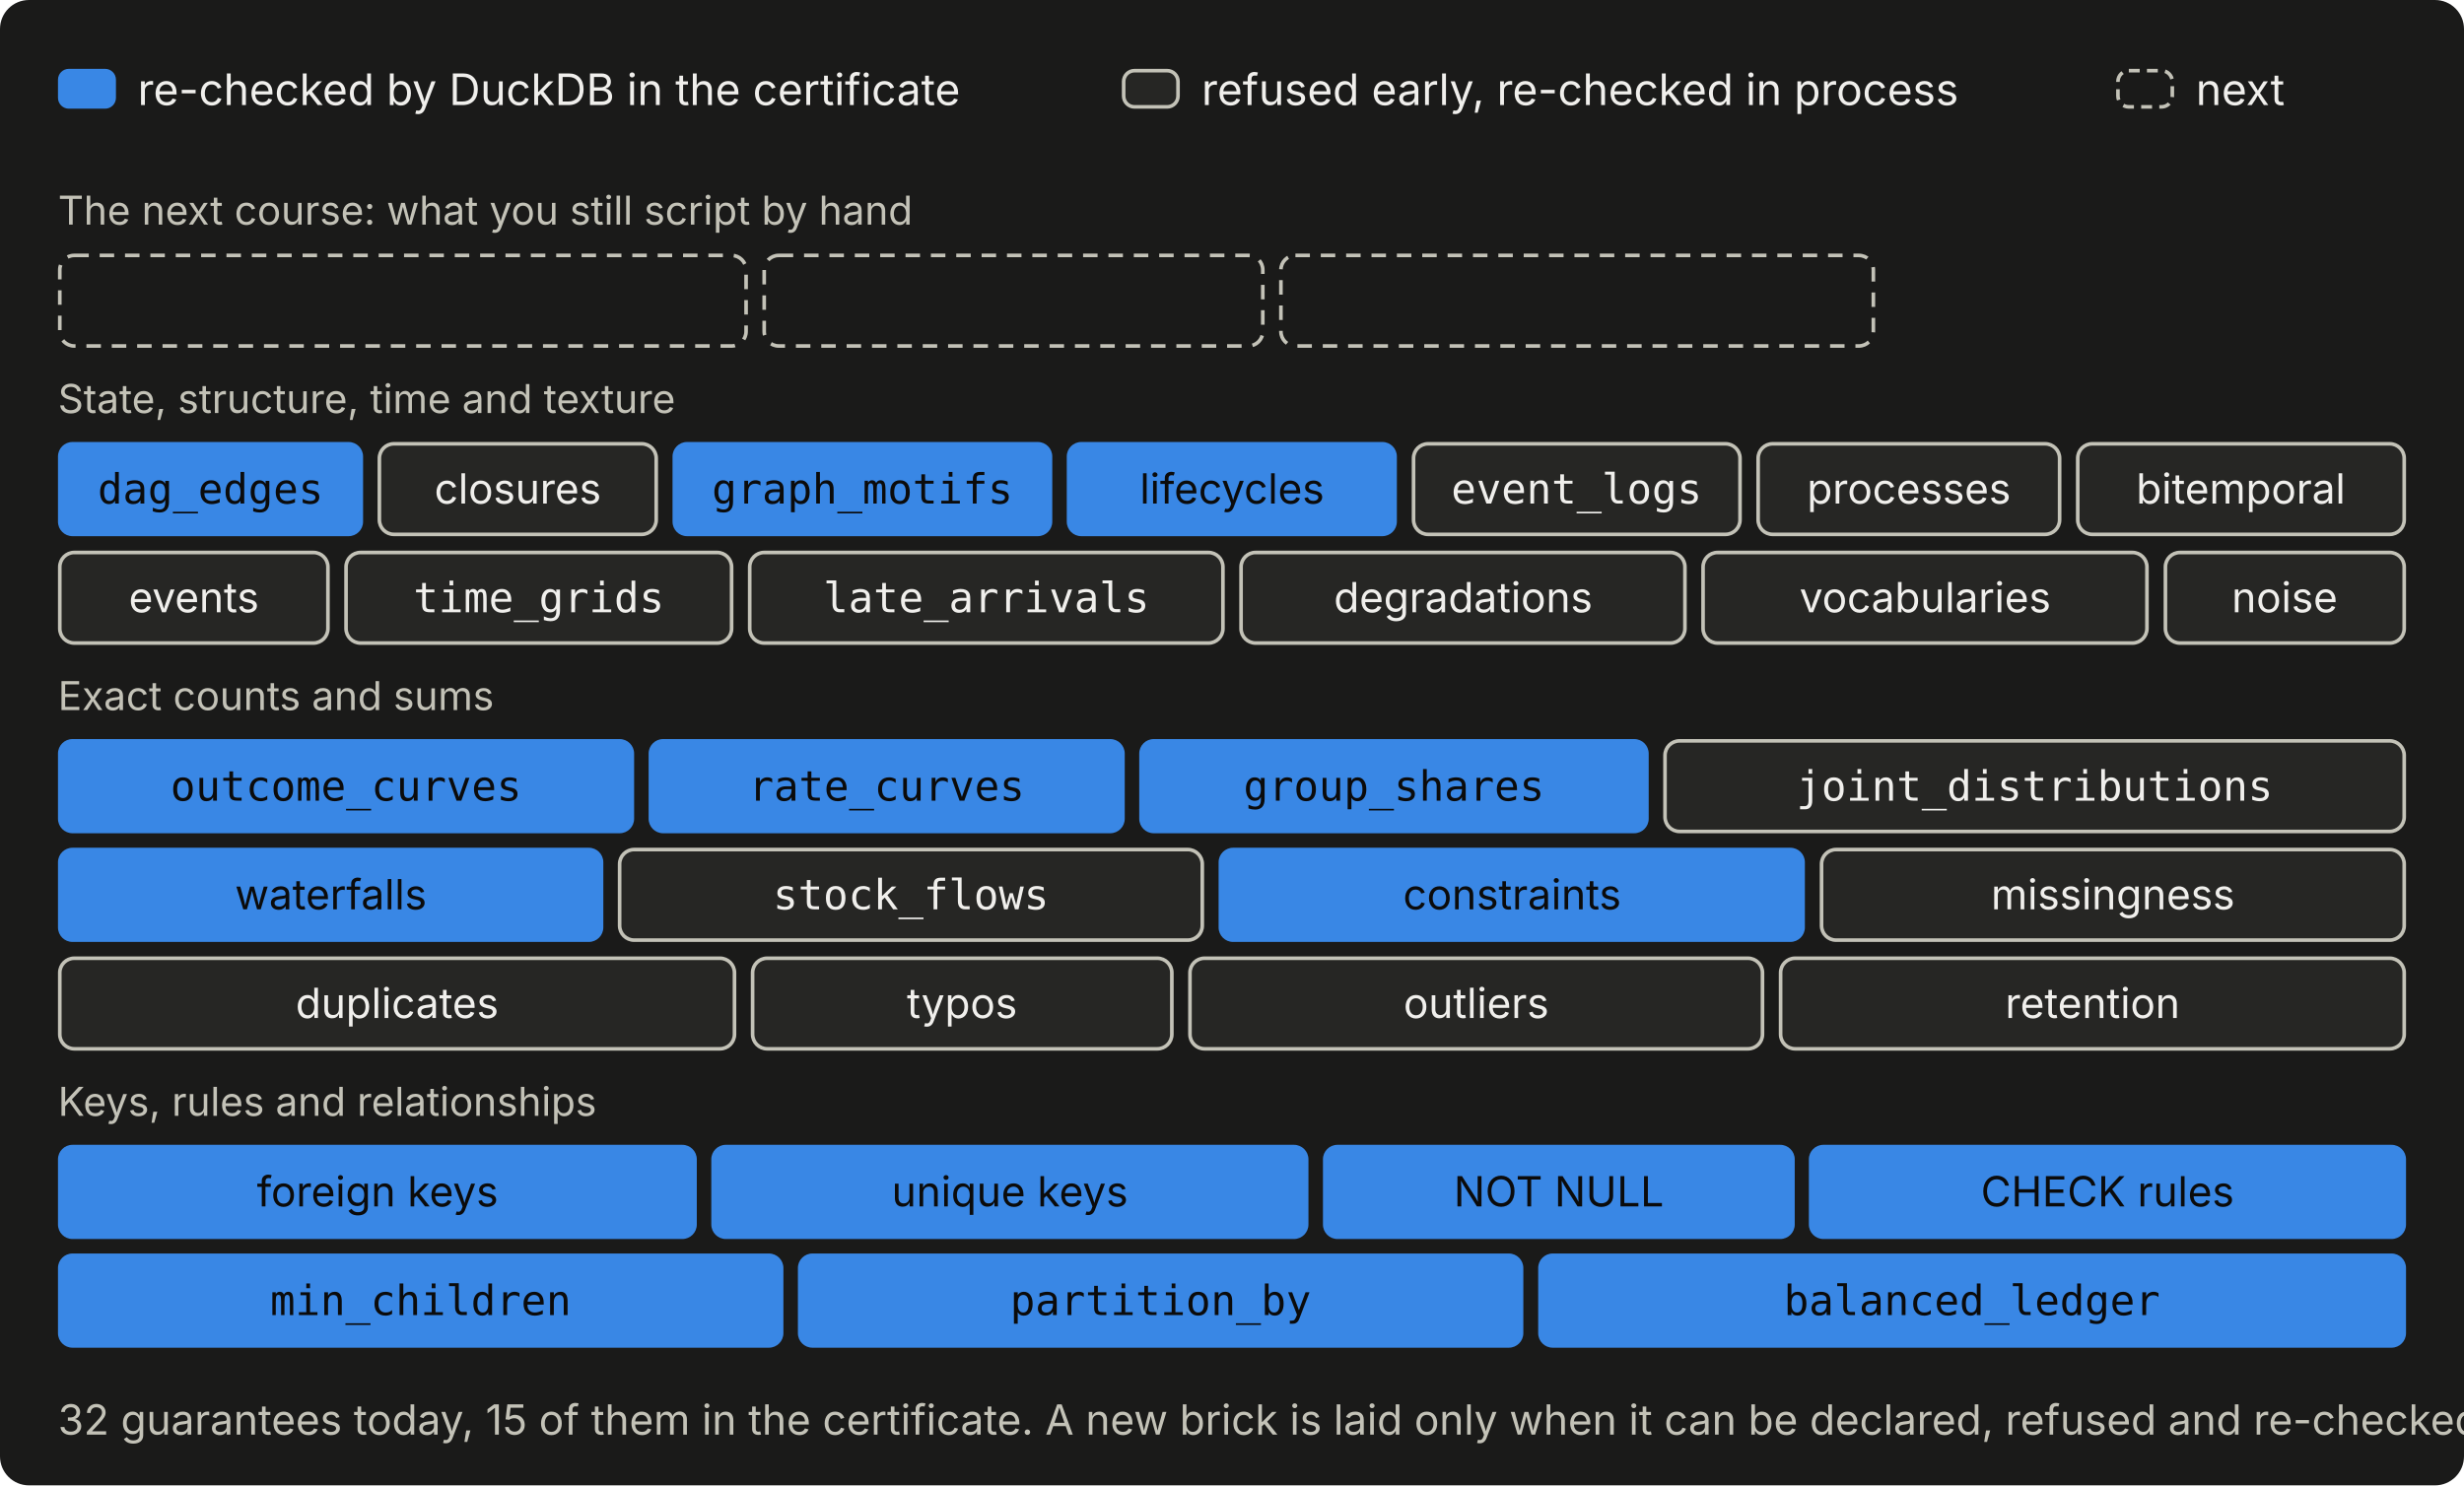
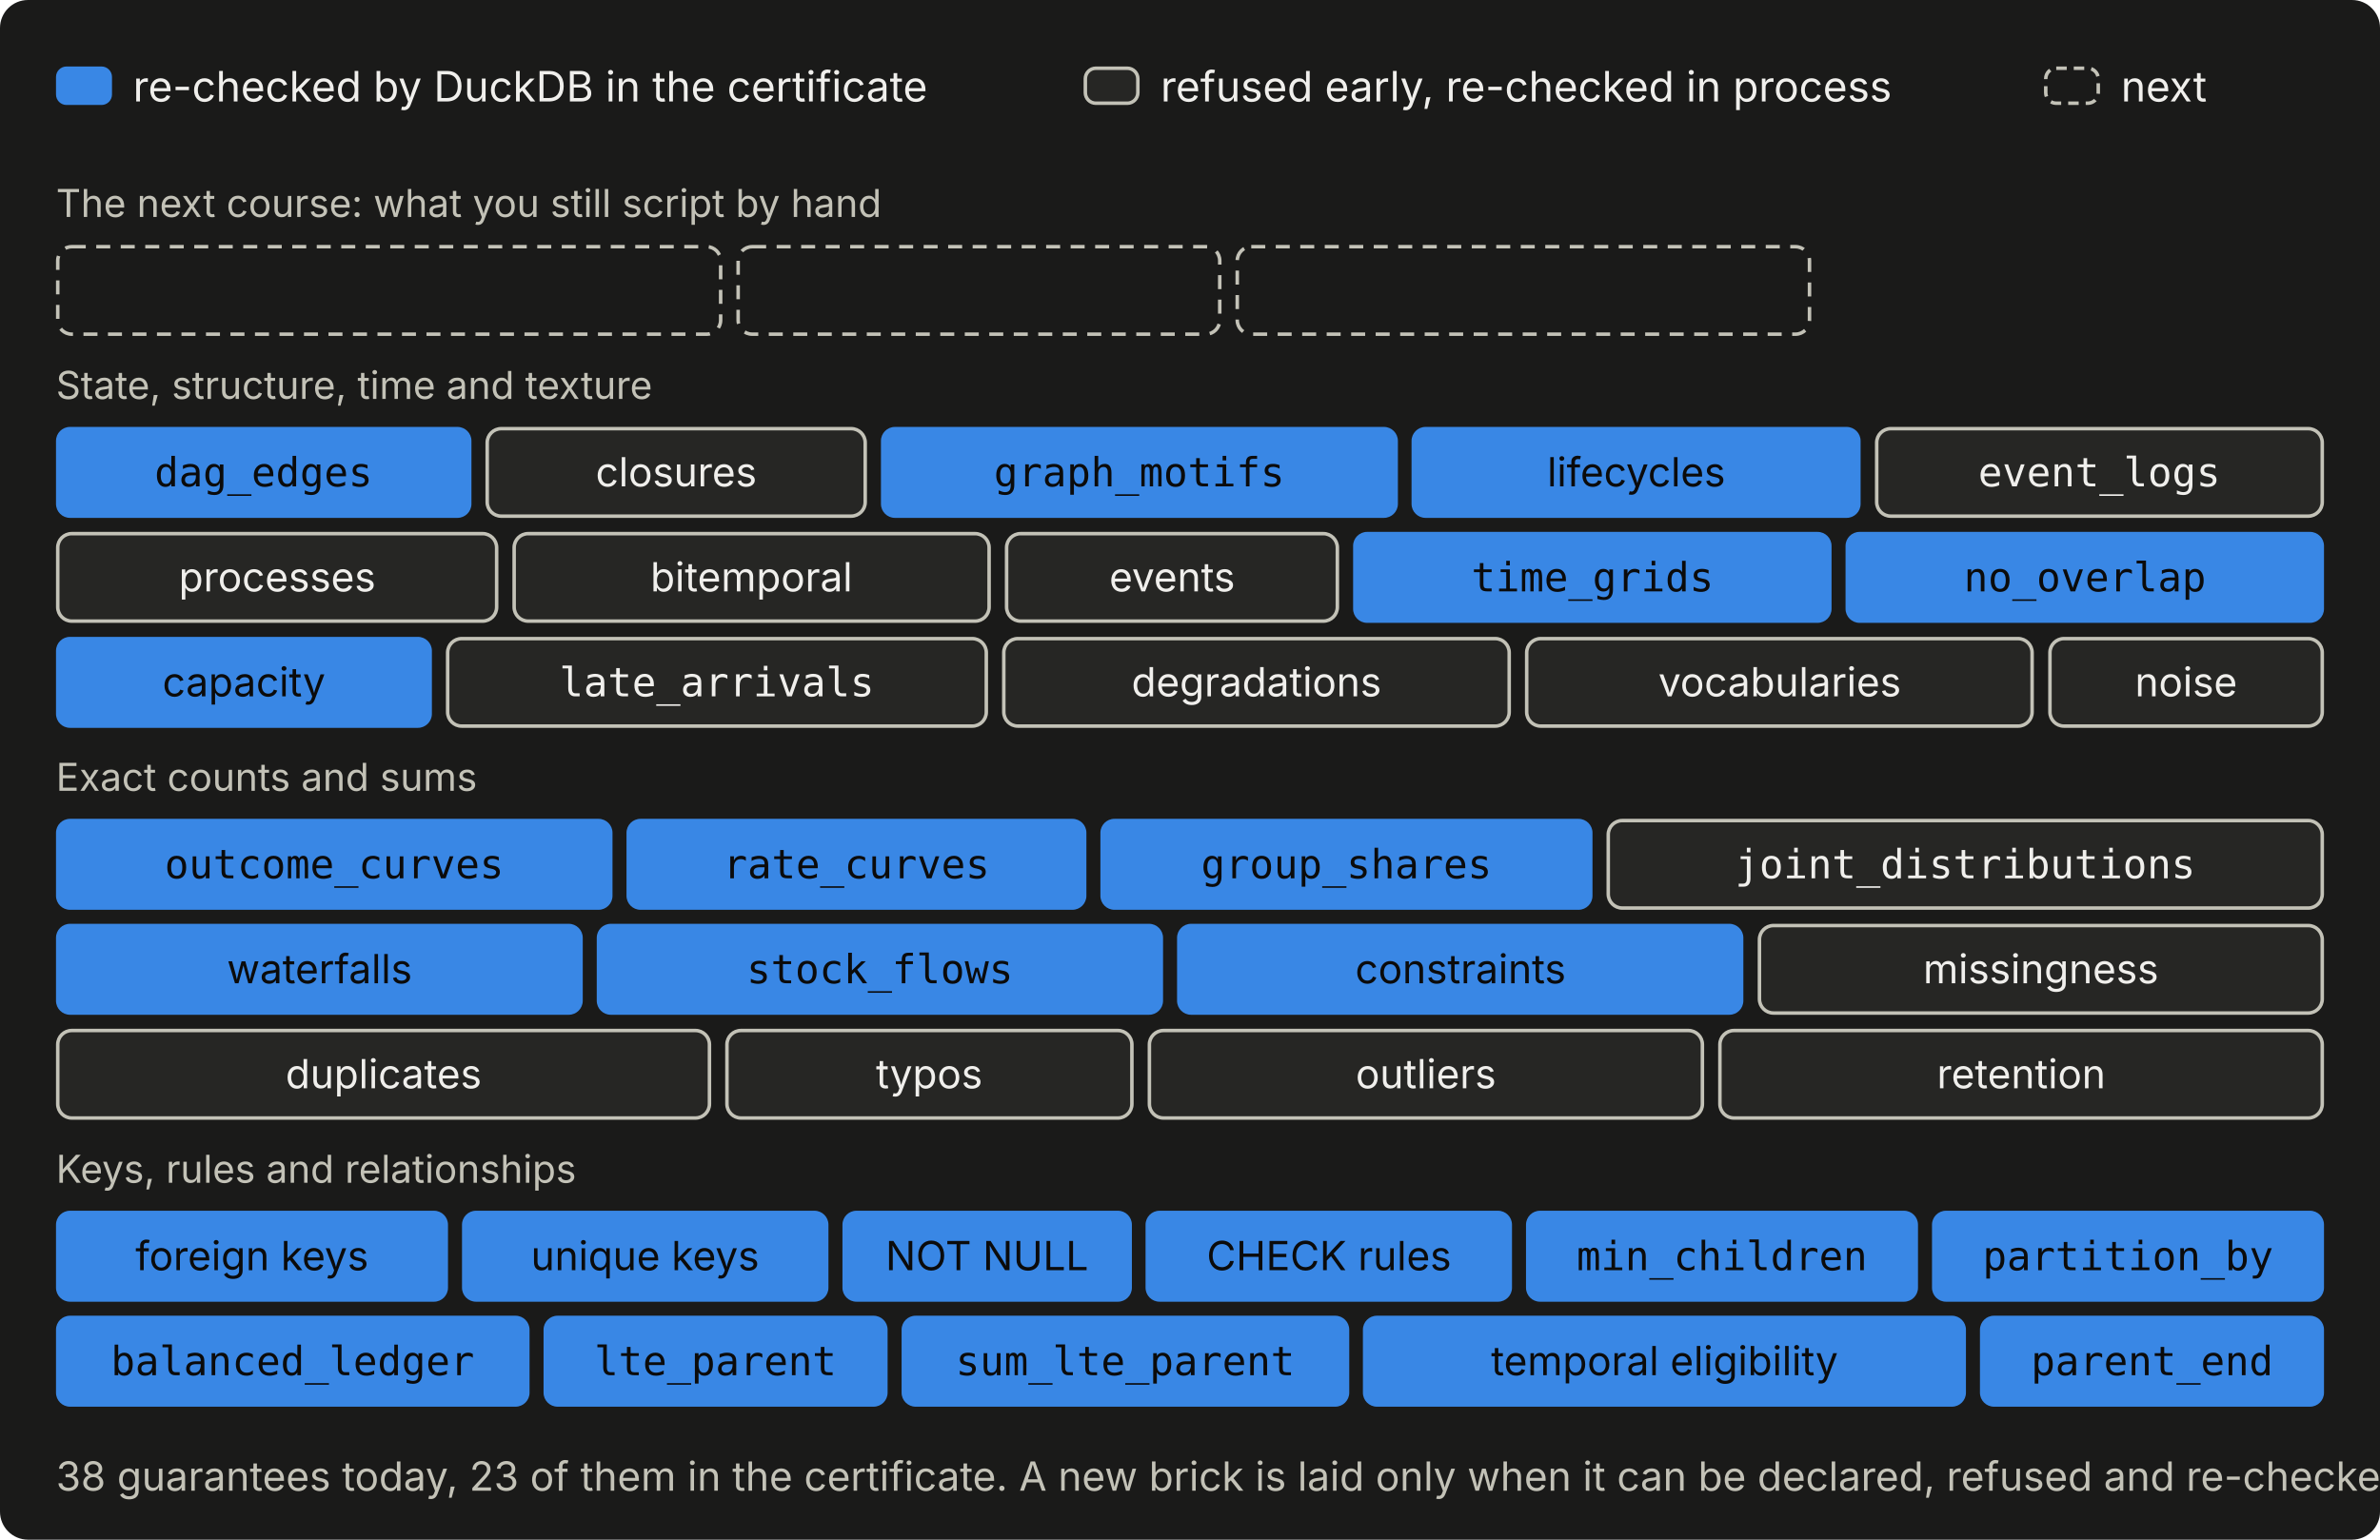
- <svg xmlns="http://www.w3.org/2000/svg" width="680" height="410" viewBox="0 0 680 410" role="img" aria-labelledby="t d" font-family="ui-sans-serif, system-ui, -apple-system, 'Segoe UI', sans-serif">
-   <rect width="680" height="410" rx="8" fill="#1a1a19" />
+ <svg xmlns="http://www.w3.org/2000/svg" width="680" height="440" viewBox="0 0 680 440" role="img" aria-labelledby="t d" font-family="ui-sans-serif, system-ui, -apple-system, 'Segoe UI', sans-serif">
+   <rect width="680" height="440" rx="8" fill="#1a1a19" />
  <rect x="16" y="19" width="16" height="11" rx="3" fill="#3987e5" />
  <text x="38" y="29" font-size="12" fill="#f0efec">re-checked by DuckDB in the certificate</text>
  <rect x="310.1" y="19.5" width="15" height="10" rx="3" fill="#262624" stroke="#c3c2b7" stroke-width="1" />
  <text x="331.6" y="29" font-size="12" fill="#f0efec">refused early, re-checked in process</text>
  <rect x="584.5" y="19.5" width="15" height="10" rx="3" fill="none" stroke="#c3c2b7" stroke-width="1" stroke-dasharray="3 2" />
  <text x="606.0" y="29" font-size="12" fill="#f0efec">next</text>
  <text x="16" y="62" font-size="11" fill="#c3c2b7">The next course: what you still script by hand</text>
  <rect x="16.5" y="70.5" width="189.4" height="25" rx="4" fill="none" stroke="#c3c2b7" stroke-width="1" stroke-dasharray="4 3" />
  <rect x="210.9" y="70.5" width="137.6" height="25" rx="4" fill="none" stroke="#c3c2b7" stroke-width="1" stroke-dasharray="4 3" />
  <rect x="353.5" y="70.5" width="163.5" height="25" rx="4" fill="none" stroke="#c3c2b7" stroke-width="1" stroke-dasharray="4 3" />
  <text x="16" y="114" font-size="11" fill="#c3c2b7">State, structure, time and texture</text>
-   <rect x="16.0" y="122" width="84.2" height="26" rx="4" fill="#3987e5" />
-   <text x="58.1" y="139" font-size="11.5" text-anchor="middle" font-family="ui-monospace, SFMono-Regular, Menlo, Consolas, monospace" fill="#0b0b0b">dag_edges</text>
-   <rect x="104.7" y="122.5" width="76.4" height="25" rx="4" fill="#262624" stroke="#c3c2b7" stroke-width="1" />
-   <text x="142.9" y="139" font-size="11.5" text-anchor="middle" fill="#f0efec">closures</text>
-   <rect x="185.6" y="122" width="104.8" height="26" rx="4" fill="#3987e5" />
-   <text x="238.0" y="139" font-size="11.5" text-anchor="middle" font-family="ui-monospace, SFMono-Regular, Menlo, Consolas, monospace" fill="#0b0b0b">graph_motifs</text>
-   <rect x="294.4" y="122" width="91.1" height="26" rx="4" fill="#3987e5" />
-   <text x="340.0" y="139" font-size="11.5" text-anchor="middle" fill="#0b0b0b">lifecycles</text>
-   <rect x="390.1" y="122.5" width="90.1" height="25" rx="4" fill="#262624" stroke="#c3c2b7" stroke-width="1" />
-   <text x="435.1" y="139" font-size="11.5" text-anchor="middle" font-family="ui-monospace, SFMono-Regular, Menlo, Consolas, monospace" fill="#f0efec">event_logs</text>
-   <rect x="485.2" y="122.5" width="83.2" height="25" rx="4" fill="#262624" stroke="#c3c2b7" stroke-width="1" />
-   <text x="526.8" y="139" font-size="11.5" text-anchor="middle" fill="#f0efec">processes</text>
-   <rect x="573.4" y="122.5" width="90.1" height="25" rx="4" fill="#262624" stroke="#c3c2b7" stroke-width="1" />
-   <text x="618.4" y="139" font-size="11.5" text-anchor="middle" fill="#f0efec">bitemporal</text>
-   <rect x="16.5" y="152.5" width="74.0" height="25" rx="4" fill="#262624" stroke="#c3c2b7" stroke-width="1" />
-   <text x="53.5" y="169" font-size="11.5" text-anchor="middle" fill="#f0efec">events</text>
-   <rect x="95.5" y="152.5" width="106.4" height="25" rx="4" fill="#262624" stroke="#c3c2b7" stroke-width="1" />
-   <text x="148.7" y="169" font-size="11.5" text-anchor="middle" font-family="ui-monospace, SFMono-Regular, Menlo, Consolas, monospace" fill="#f0efec">time_grids</text>
-   <rect x="206.9" y="152.5" width="130.6" height="25" rx="4" fill="#262624" stroke="#c3c2b7" stroke-width="1" />
-   <text x="272.2" y="169" font-size="11.5" text-anchor="middle" font-family="ui-monospace, SFMono-Regular, Menlo, Consolas, monospace" fill="#f0efec">late_arrivals</text>
-   <rect x="342.5" y="152.5" width="122.5" height="25" rx="4" fill="#262624" stroke="#c3c2b7" stroke-width="1" />
-   <text x="403.8" y="169" font-size="11.5" text-anchor="middle" fill="#f0efec">degradations</text>
-   <rect x="470.0" y="152.5" width="122.5" height="25" rx="4" fill="#262624" stroke="#c3c2b7" stroke-width="1" />
-   <text x="531.3" y="169" font-size="11.5" text-anchor="middle" fill="#f0efec">vocabularies</text>
-   <rect x="597.6" y="152.5" width="65.9" height="25" rx="4" fill="#262624" stroke="#c3c2b7" stroke-width="1" />
-   <text x="630.5" y="169" font-size="11.5" text-anchor="middle" fill="#f0efec">noise</text>
-   <text x="16" y="196" font-size="11" fill="#c3c2b7">Exact counts and sums</text>
-   <rect x="16.0" y="204" width="159.0" height="26" rx="4" fill="#3987e5" />
-   <text x="95.5" y="221" font-size="11.5" text-anchor="middle" font-family="ui-monospace, SFMono-Regular, Menlo, Consolas, monospace" fill="#0b0b0b">outcome_curves</text>
-   <rect x="179.0" y="204" width="131.4" height="26" rx="4" fill="#3987e5" />
-   <text x="244.7" y="221" font-size="11.5" text-anchor="middle" font-family="ui-monospace, SFMono-Regular, Menlo, Consolas, monospace" fill="#0b0b0b">rate_curves</text>
-   <rect x="314.4" y="204" width="140.6" height="26" rx="4" fill="#3987e5" />
-   <text x="384.7" y="221" font-size="11.5" text-anchor="middle" font-family="ui-monospace, SFMono-Regular, Menlo, Consolas, monospace" fill="#0b0b0b">group_shares</text>
-   <rect x="459.5" y="204.5" width="204.0" height="25" rx="4" fill="#262624" stroke="#c3c2b7" stroke-width="1" />
-   <text x="561.5" y="221" font-size="11.5" text-anchor="middle" font-family="ui-monospace, SFMono-Regular, Menlo, Consolas, monospace" fill="#f0efec">joint_distributions</text>
-   <rect x="16.0" y="234" width="150.5" height="26" rx="4" fill="#3987e5" />
-   <text x="91.3" y="251" font-size="11.5" text-anchor="middle" fill="#0b0b0b">waterfalls</text>
-   <rect x="171.0" y="234.5" width="160.8" height="25" rx="4" fill="#262624" stroke="#c3c2b7" stroke-width="1" />
-   <text x="251.4" y="251" font-size="11.5" text-anchor="middle" font-family="ui-monospace, SFMono-Regular, Menlo, Consolas, monospace" fill="#f0efec">stock_flows</text>
-   <rect x="336.3" y="234" width="161.8" height="26" rx="4" fill="#3987e5" />
-   <text x="417.3" y="251" font-size="11.5" text-anchor="middle" fill="#0b0b0b">constraints</text>
-   <rect x="502.7" y="234.5" width="160.8" height="25" rx="4" fill="#262624" stroke="#c3c2b7" stroke-width="1" />
-   <text x="583.1" y="251" font-size="11.5" text-anchor="middle" fill="#f0efec">missingness</text>
-   <rect x="16.5" y="264.5" width="186.2" height="25" rx="4" fill="#262624" stroke="#c3c2b7" stroke-width="1" />
-   <text x="109.6" y="281" font-size="11.5" text-anchor="middle" fill="#f0efec">duplicates</text>
-   <rect x="207.7" y="264.5" width="115.7" height="25" rx="4" fill="#262624" stroke="#c3c2b7" stroke-width="1" />
-   <text x="265.5" y="281" font-size="11.5" text-anchor="middle" fill="#f0efec">typos</text>
-   <rect x="328.4" y="264.5" width="158.0" height="25" rx="4" fill="#262624" stroke="#c3c2b7" stroke-width="1" />
-   <text x="407.4" y="281" font-size="11.5" text-anchor="middle" fill="#f0efec">outliers</text>
-   <rect x="491.4" y="264.5" width="172.1" height="25" rx="4" fill="#262624" stroke="#c3c2b7" stroke-width="1" />
-   <text x="577.5" y="281" font-size="11.5" text-anchor="middle" fill="#f0efec">retention</text>
-   <text x="16" y="308" font-size="11" fill="#c3c2b7">Keys, rules and relationships</text>
-   <rect x="16.0" y="316" width="176.3" height="26" rx="4" fill="#3987e5" />
-   <text x="104.2" y="333" font-size="11.5" text-anchor="middle" fill="#0b0b0b">foreign keys</text>
-   <rect x="196.3" y="316" width="164.8" height="26" rx="4" fill="#3987e5" />
-   <text x="278.7" y="333" font-size="11.5" text-anchor="middle" fill="#0b0b0b">unique keys</text>
-   <rect x="365.1" y="316" width="130.2" height="26" rx="4" fill="#3987e5" />
-   <text x="430.2" y="333" font-size="11.5" text-anchor="middle" fill="#0b0b0b">NOT NULL</text>
-   <rect x="499.2" y="316" width="164.8" height="26" rx="4" fill="#3987e5" />
-   <text x="581.6" y="333" font-size="11.5" text-anchor="middle" fill="#0b0b0b">CHECK rules</text>
-   <rect x="16.0" y="346" width="200.2" height="26" rx="4" fill="#3987e5" />
-   <text x="116.1" y="363" font-size="11.5" text-anchor="middle" font-family="ui-monospace, SFMono-Regular, Menlo, Consolas, monospace" fill="#0b0b0b">min_children</text>
-   <rect x="220.2" y="346" width="200.2" height="26" rx="4" fill="#3987e5" />
-   <text x="320.3" y="363" font-size="11.5" text-anchor="middle" font-family="ui-monospace, SFMono-Regular, Menlo, Consolas, monospace" fill="#0b0b0b">partition_by</text>
-   <rect x="424.5" y="346" width="239.5" height="26" rx="4" fill="#3987e5" />
-   <text x="544.2" y="363" font-size="11.5" text-anchor="middle" font-family="ui-monospace, SFMono-Regular, Menlo, Consolas, monospace" fill="#0b0b0b">balanced_ledger</text>
-   <text x="16" y="396" font-size="11.5" fill="#c3c2b7">32 guarantees today, 15 of them in the certificate. A new brick is laid only when it can be declared, refused and re-checked.</text>
+   <rect x="16.0" y="122" width="118.7" height="26" rx="4" fill="#3987e5" />
+   <text x="75.3" y="139" font-size="11.5" text-anchor="middle" font-family="ui-monospace, SFMono-Regular, Menlo, Consolas, monospace" fill="#0b0b0b">dag_edges</text>
+   <rect x="139.2" y="122.5" width="108.0" height="25" rx="4" fill="#262624" stroke="#c3c2b7" stroke-width="1" />
+   <text x="193.2" y="139" font-size="11.5" text-anchor="middle" fill="#f0efec">closures</text>
+   <rect x="251.7" y="122" width="147.7" height="26" rx="4" fill="#3987e5" />
+   <text x="325.5" y="139" font-size="11.5" text-anchor="middle" font-family="ui-monospace, SFMono-Regular, Menlo, Consolas, monospace" fill="#0b0b0b">graph_motifs</text>
+   <rect x="403.3" y="122" width="128.3" height="26" rx="4" fill="#3987e5" />
+   <text x="467.5" y="139" font-size="11.5" text-anchor="middle" fill="#0b0b0b">lifecycles</text>
+   <rect x="536.2" y="122.5" width="127.3" height="25" rx="4" fill="#262624" stroke="#c3c2b7" stroke-width="1" />
+   <text x="599.8" y="139" font-size="11.5" text-anchor="middle" font-family="ui-monospace, SFMono-Regular, Menlo, Consolas, monospace" fill="#f0efec">event_logs</text>
+   <rect x="16.5" y="152.5" width="125.4" height="25" rx="4" fill="#262624" stroke="#c3c2b7" stroke-width="1" />
+   <text x="79.2" y="169" font-size="11.5" text-anchor="middle" fill="#f0efec">processes</text>
+   <rect x="146.9" y="152.5" width="135.7" height="25" rx="4" fill="#262624" stroke="#c3c2b7" stroke-width="1" />
+   <text x="214.7" y="169" font-size="11.5" text-anchor="middle" fill="#f0efec">bitemporal</text>
+   <rect x="287.6" y="152.5" width="94.5" height="25" rx="4" fill="#262624" stroke="#c3c2b7" stroke-width="1" />
+   <text x="334.9" y="169" font-size="11.5" text-anchor="middle" fill="#f0efec">events</text>
+   <rect x="386.6" y="152" width="136.7" height="26" rx="4" fill="#3987e5" />
+   <text x="455.0" y="169" font-size="11.5" text-anchor="middle" font-family="ui-monospace, SFMono-Regular, Menlo, Consolas, monospace" fill="#0b0b0b">time_grids</text>
+   <rect x="527.3" y="152" width="136.7" height="26" rx="4" fill="#3987e5" />
+   <text x="595.7" y="169" font-size="11.5" text-anchor="middle" font-family="ui-monospace, SFMono-Regular, Menlo, Consolas, monospace" fill="#0b0b0b">no_overlap</text>
+   <rect x="16.0" y="182" width="107.4" height="26" rx="4" fill="#3987e5" />
+   <text x="69.7" y="199" font-size="11.5" text-anchor="middle" fill="#0b0b0b">capacity</text>
+   <rect x="127.9" y="182.5" width="153.9" height="25" rx="4" fill="#262624" stroke="#c3c2b7" stroke-width="1" />
+   <text x="204.8" y="199" font-size="11.5" text-anchor="middle" font-family="ui-monospace, SFMono-Regular, Menlo, Consolas, monospace" fill="#f0efec">late_arrivals</text>
+   <rect x="286.8" y="182.5" width="144.4" height="25" rx="4" fill="#262624" stroke="#c3c2b7" stroke-width="1" />
+   <text x="359.0" y="199" font-size="11.5" text-anchor="middle" fill="#f0efec">degradations</text>
+   <rect x="436.2" y="182.5" width="144.4" height="25" rx="4" fill="#262624" stroke="#c3c2b7" stroke-width="1" />
+   <text x="508.5" y="199" font-size="11.5" text-anchor="middle" fill="#f0efec">vocabularies</text>
+   <rect x="585.7" y="182.5" width="77.8" height="25" rx="4" fill="#262624" stroke="#c3c2b7" stroke-width="1" />
+   <text x="624.6" y="199" font-size="11.5" text-anchor="middle" fill="#f0efec">noise</text>
+   <text x="16" y="226" font-size="11" fill="#c3c2b7">Exact counts and sums</text>
+   <rect x="16.0" y="234" width="159.0" height="26" rx="4" fill="#3987e5" />
+   <text x="95.5" y="251" font-size="11.5" text-anchor="middle" font-family="ui-monospace, SFMono-Regular, Menlo, Consolas, monospace" fill="#0b0b0b">outcome_curves</text>
+   <rect x="179.0" y="234" width="131.4" height="26" rx="4" fill="#3987e5" />
+   <text x="244.7" y="251" font-size="11.5" text-anchor="middle" font-family="ui-monospace, SFMono-Regular, Menlo, Consolas, monospace" fill="#0b0b0b">rate_curves</text>
+   <rect x="314.4" y="234" width="140.6" height="26" rx="4" fill="#3987e5" />
+   <text x="384.7" y="251" font-size="11.5" text-anchor="middle" font-family="ui-monospace, SFMono-Regular, Menlo, Consolas, monospace" fill="#0b0b0b">group_shares</text>
+   <rect x="459.5" y="234.5" width="204.0" height="25" rx="4" fill="#262624" stroke="#c3c2b7" stroke-width="1" />
+   <text x="561.5" y="251" font-size="11.5" text-anchor="middle" font-family="ui-monospace, SFMono-Regular, Menlo, Consolas, monospace" fill="#f0efec">joint_distributions</text>
+   <rect x="16.0" y="264" width="150.5" height="26" rx="4" fill="#3987e5" />
+   <text x="91.3" y="281" font-size="11.5" text-anchor="middle" fill="#0b0b0b">waterfalls</text>
+   <rect x="170.5" y="264" width="161.8" height="26" rx="4" fill="#3987e5" />
+   <text x="251.4" y="281" font-size="11.5" text-anchor="middle" font-family="ui-monospace, SFMono-Regular, Menlo, Consolas, monospace" fill="#0b0b0b">stock_flows</text>
+   <rect x="336.3" y="264" width="161.8" height="26" rx="4" fill="#3987e5" />
+   <text x="417.3" y="281" font-size="11.5" text-anchor="middle" fill="#0b0b0b">constraints</text>
+   <rect x="502.7" y="264.5" width="160.8" height="25" rx="4" fill="#262624" stroke="#c3c2b7" stroke-width="1" />
+   <text x="583.1" y="281" font-size="11.5" text-anchor="middle" fill="#f0efec">missingness</text>
+   <rect x="16.5" y="294.5" width="186.2" height="25" rx="4" fill="#262624" stroke="#c3c2b7" stroke-width="1" />
+   <text x="109.6" y="311" font-size="11.5" text-anchor="middle" fill="#f0efec">duplicates</text>
+   <rect x="207.7" y="294.5" width="115.7" height="25" rx="4" fill="#262624" stroke="#c3c2b7" stroke-width="1" />
+   <text x="265.5" y="311" font-size="11.5" text-anchor="middle" fill="#f0efec">typos</text>
+   <rect x="328.4" y="294.5" width="158.0" height="25" rx="4" fill="#262624" stroke="#c3c2b7" stroke-width="1" />
+   <text x="407.4" y="311" font-size="11.5" text-anchor="middle" fill="#f0efec">outliers</text>
+   <rect x="491.4" y="294.5" width="172.1" height="25" rx="4" fill="#262624" stroke="#c3c2b7" stroke-width="1" />
+   <text x="577.5" y="311" font-size="11.5" text-anchor="middle" fill="#f0efec">retention</text>
+   <text x="16" y="338" font-size="11" fill="#c3c2b7">Keys, rules and relationships</text>
+   <rect x="16.0" y="346" width="112.0" height="26" rx="4" fill="#3987e5" />
+   <text x="72.0" y="363" font-size="11.5" text-anchor="middle" fill="#0b0b0b">foreign keys</text>
+   <rect x="132.0" y="346" width="104.7" height="26" rx="4" fill="#3987e5" />
+   <text x="184.3" y="363" font-size="11.5" text-anchor="middle" fill="#0b0b0b">unique keys</text>
+   <rect x="240.7" y="346" width="82.7" height="26" rx="4" fill="#3987e5" />
+   <text x="282.0" y="363" font-size="11.5" text-anchor="middle" fill="#0b0b0b">NOT NULL</text>
+   <rect x="327.3" y="346" width="104.7" height="26" rx="4" fill="#3987e5" />
+   <text x="379.7" y="363" font-size="11.5" text-anchor="middle" fill="#0b0b0b">CHECK rules</text>
+   <rect x="436.0" y="346" width="112.0" height="26" rx="4" fill="#3987e5" />
+   <text x="492.0" y="363" font-size="11.5" text-anchor="middle" font-family="ui-monospace, SFMono-Regular, Menlo, Consolas, monospace" fill="#0b0b0b">min_children</text>
+   <rect x="552.0" y="346" width="112.0" height="26" rx="4" fill="#3987e5" />
+   <text x="608.0" y="363" font-size="11.5" text-anchor="middle" font-family="ui-monospace, SFMono-Regular, Menlo, Consolas, monospace" fill="#0b0b0b">partition_by</text>
+   <rect x="16.0" y="376" width="135.3" height="26" rx="4" fill="#3987e5" />
+   <text x="83.6" y="393" font-size="11.5" text-anchor="middle" font-family="ui-monospace, SFMono-Regular, Menlo, Consolas, monospace" fill="#0b0b0b">balanced_ledger</text>
+   <rect x="155.3" y="376" width="98.3" height="26" rx="4" fill="#3987e5" />
+   <text x="204.4" y="393" font-size="11.5" text-anchor="middle" font-family="ui-monospace, SFMono-Regular, Menlo, Consolas, monospace" fill="#0b0b0b">lte_parent</text>
+   <rect x="257.6" y="376" width="127.9" height="26" rx="4" fill="#3987e5" />
+   <text x="321.5" y="393" font-size="11.5" text-anchor="middle" font-family="ui-monospace, SFMono-Regular, Menlo, Consolas, monospace" fill="#0b0b0b">sum_lte_parent</text>
+   <rect x="389.4" y="376" width="172.3" height="26" rx="4" fill="#3987e5" />
+   <text x="475.6" y="393" font-size="11.5" text-anchor="middle" fill="#0b0b0b">temporal eligibility</text>
+   <rect x="565.7" y="376" width="98.3" height="26" rx="4" fill="#3987e5" />
+   <text x="614.9" y="393" font-size="11.5" text-anchor="middle" font-family="ui-monospace, SFMono-Regular, Menlo, Consolas, monospace" fill="#0b0b0b">parent_end</text>
+   <text x="16" y="426" font-size="11.5" fill="#c3c2b7">38 guarantees today, 23 of them in the certificate. A new brick is laid only when it can be declared, refused and re-checked.</text>
</svg>
